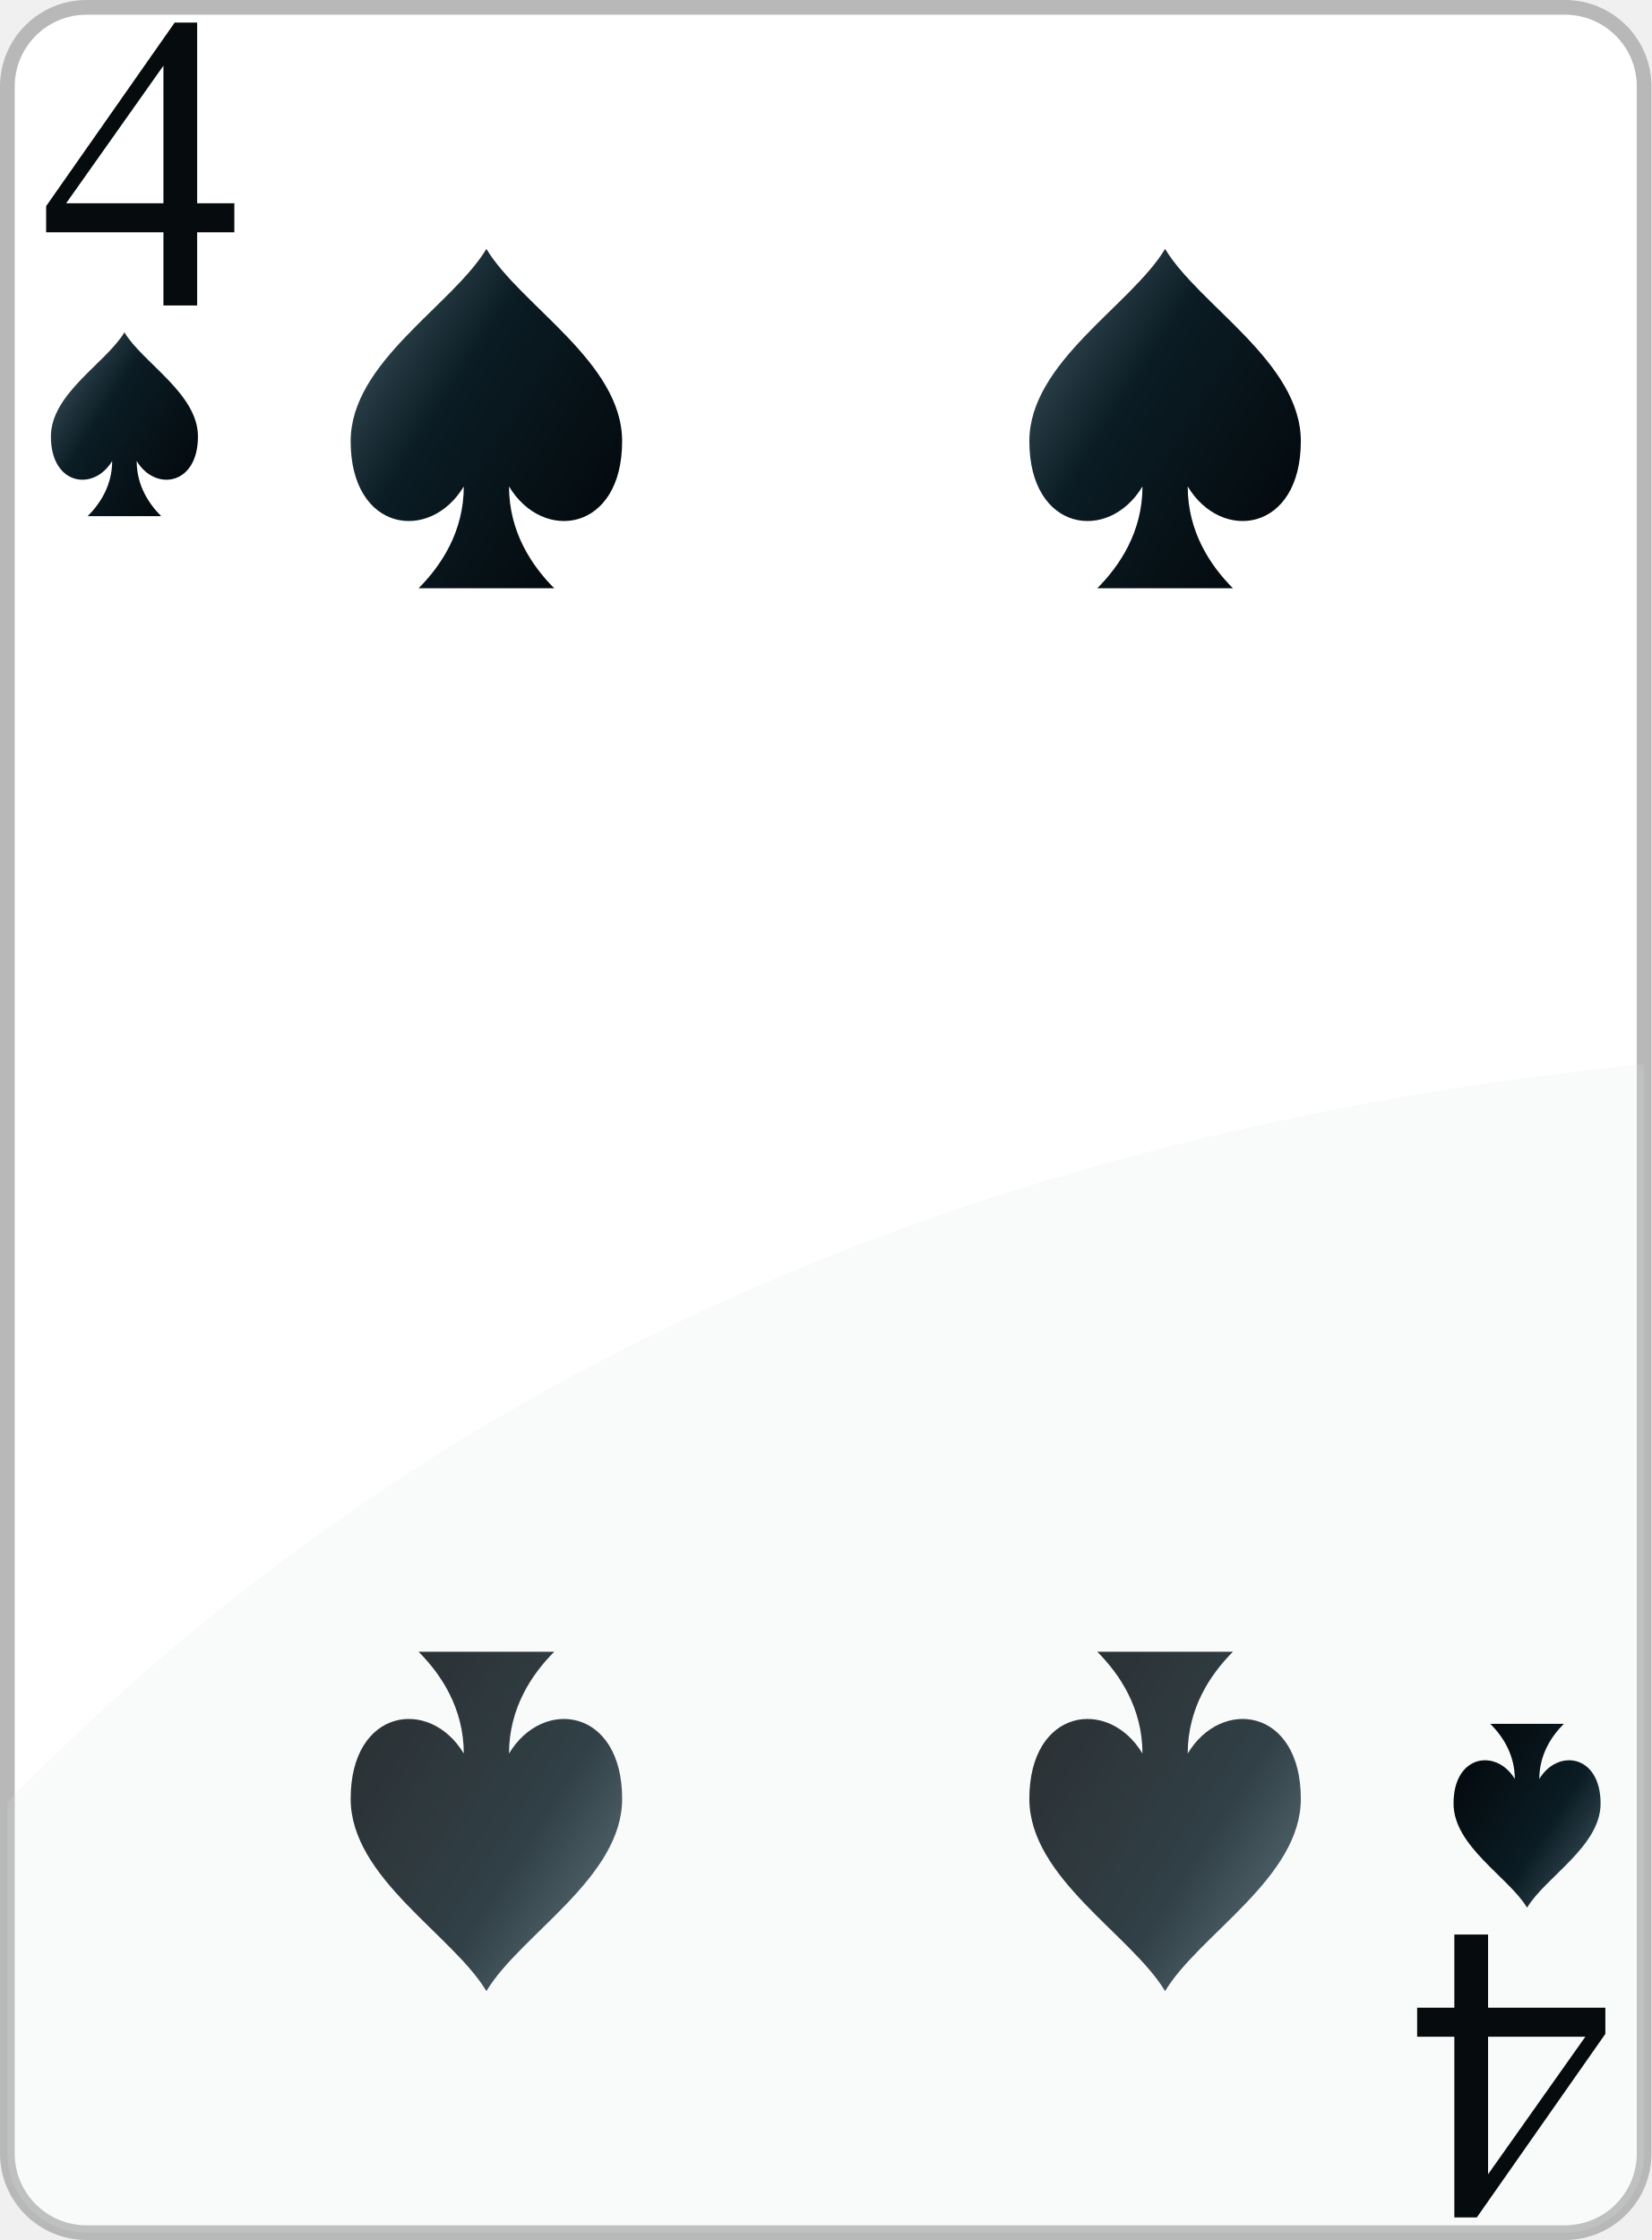
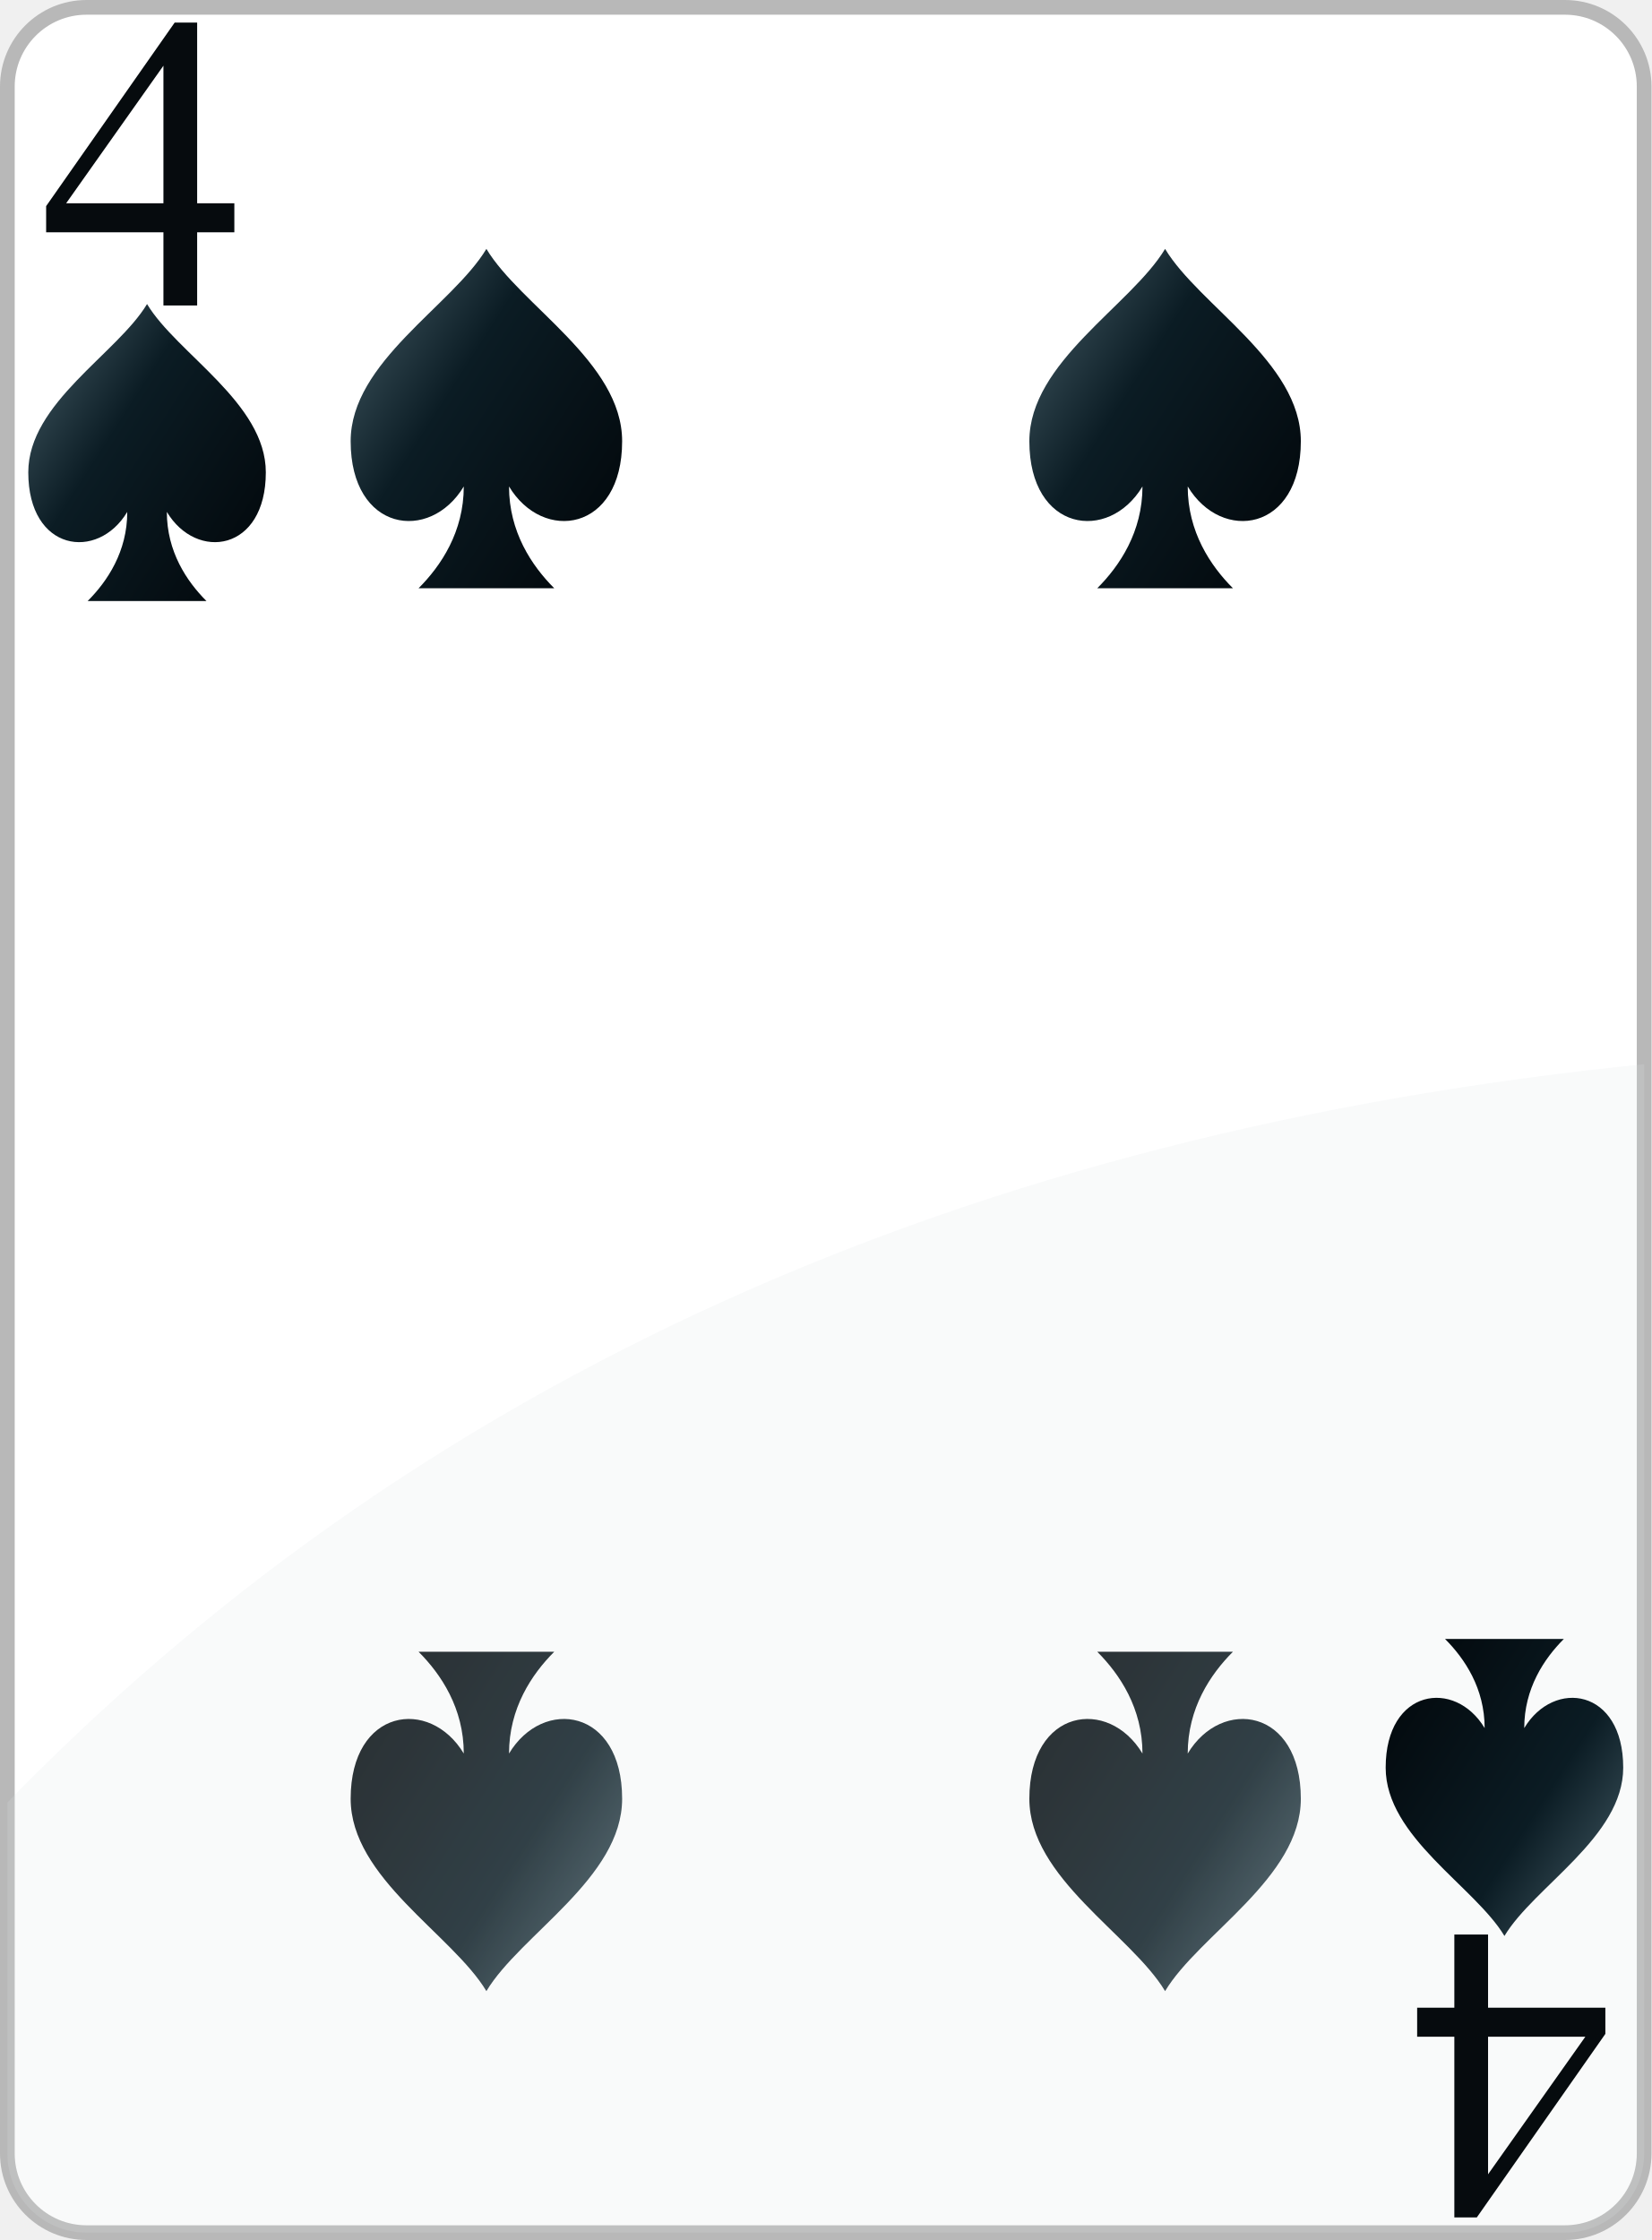
<svg xmlns="http://www.w3.org/2000/svg" xmlns:xlink="http://www.w3.org/1999/xlink" viewBox="0 0 146 198" color="#060b0e">
  <defs>
    <linearGradient id="ink" x1="0" y1="0" x2="1" y2=".8" gradientUnits="objectBoundingBox">
      <stop stop-color="#4a626c" />
      <stop offset=".43" stop-color="#0b1c24" />
      <stop offset="1" stop-color="#03090d" />
    </linearGradient>
    <path id="pip" d="M0-15C-3-10-12-5-12 2C-12 10-5 11-2 6C-2 10-4 13-6 15H6C4 13 2 10 2 6C5 11 12 10 12 2C12-5 3-10 0-15Z" fill="url(#ink)" />
    <clipPath id="card">
      <rect x=".65" y=".65" width="144.7" height="196.7" rx="7" />
    </clipPath>
    <g id="index">
      <g fill="currentColor" transform="translate(3.5 27) scale(0.01806641 -0.01806641)">
        <path d="M953 500V358H771V0H606V358H32V486L661 1384H771V500ZM606 500V1173L130 500Z" transform="translate(0 0)" />
      </g>
-       <use xlink:href="#pip" transform="translate(11 37.5) rotate(0) scale(0.5416667)" />
+       <use xlink:href="#pip" transform="translate(13 40) rotate(0) scale(0.875)" />
    </g>
  </defs>
  <rect x=".65" y=".65" width="144.7" height="196.7" rx="7" fill="#fff" stroke="#b8b8b8" stroke-width="1.3" />
  <g clip-path="url(#card)">
    <use xlink:href="#pip" transform="translate(43 37) rotate(0) scale(1)" />
    <use xlink:href="#pip" transform="translate(103 37) rotate(0) scale(1)" />
    <use xlink:href="#pip" transform="translate(43 161) rotate(180) scale(1)" />
    <use xlink:href="#pip" transform="translate(103 161) rotate(180) scale(1)" />
    <path d="M0 160Q55 103 146 94V198H0Z" fill="#dce2e6" opacity=".18" />
    <use xlink:href="#index" />
    <use xlink:href="#index" transform="rotate(180 73 99)" />
  </g>
</svg>
